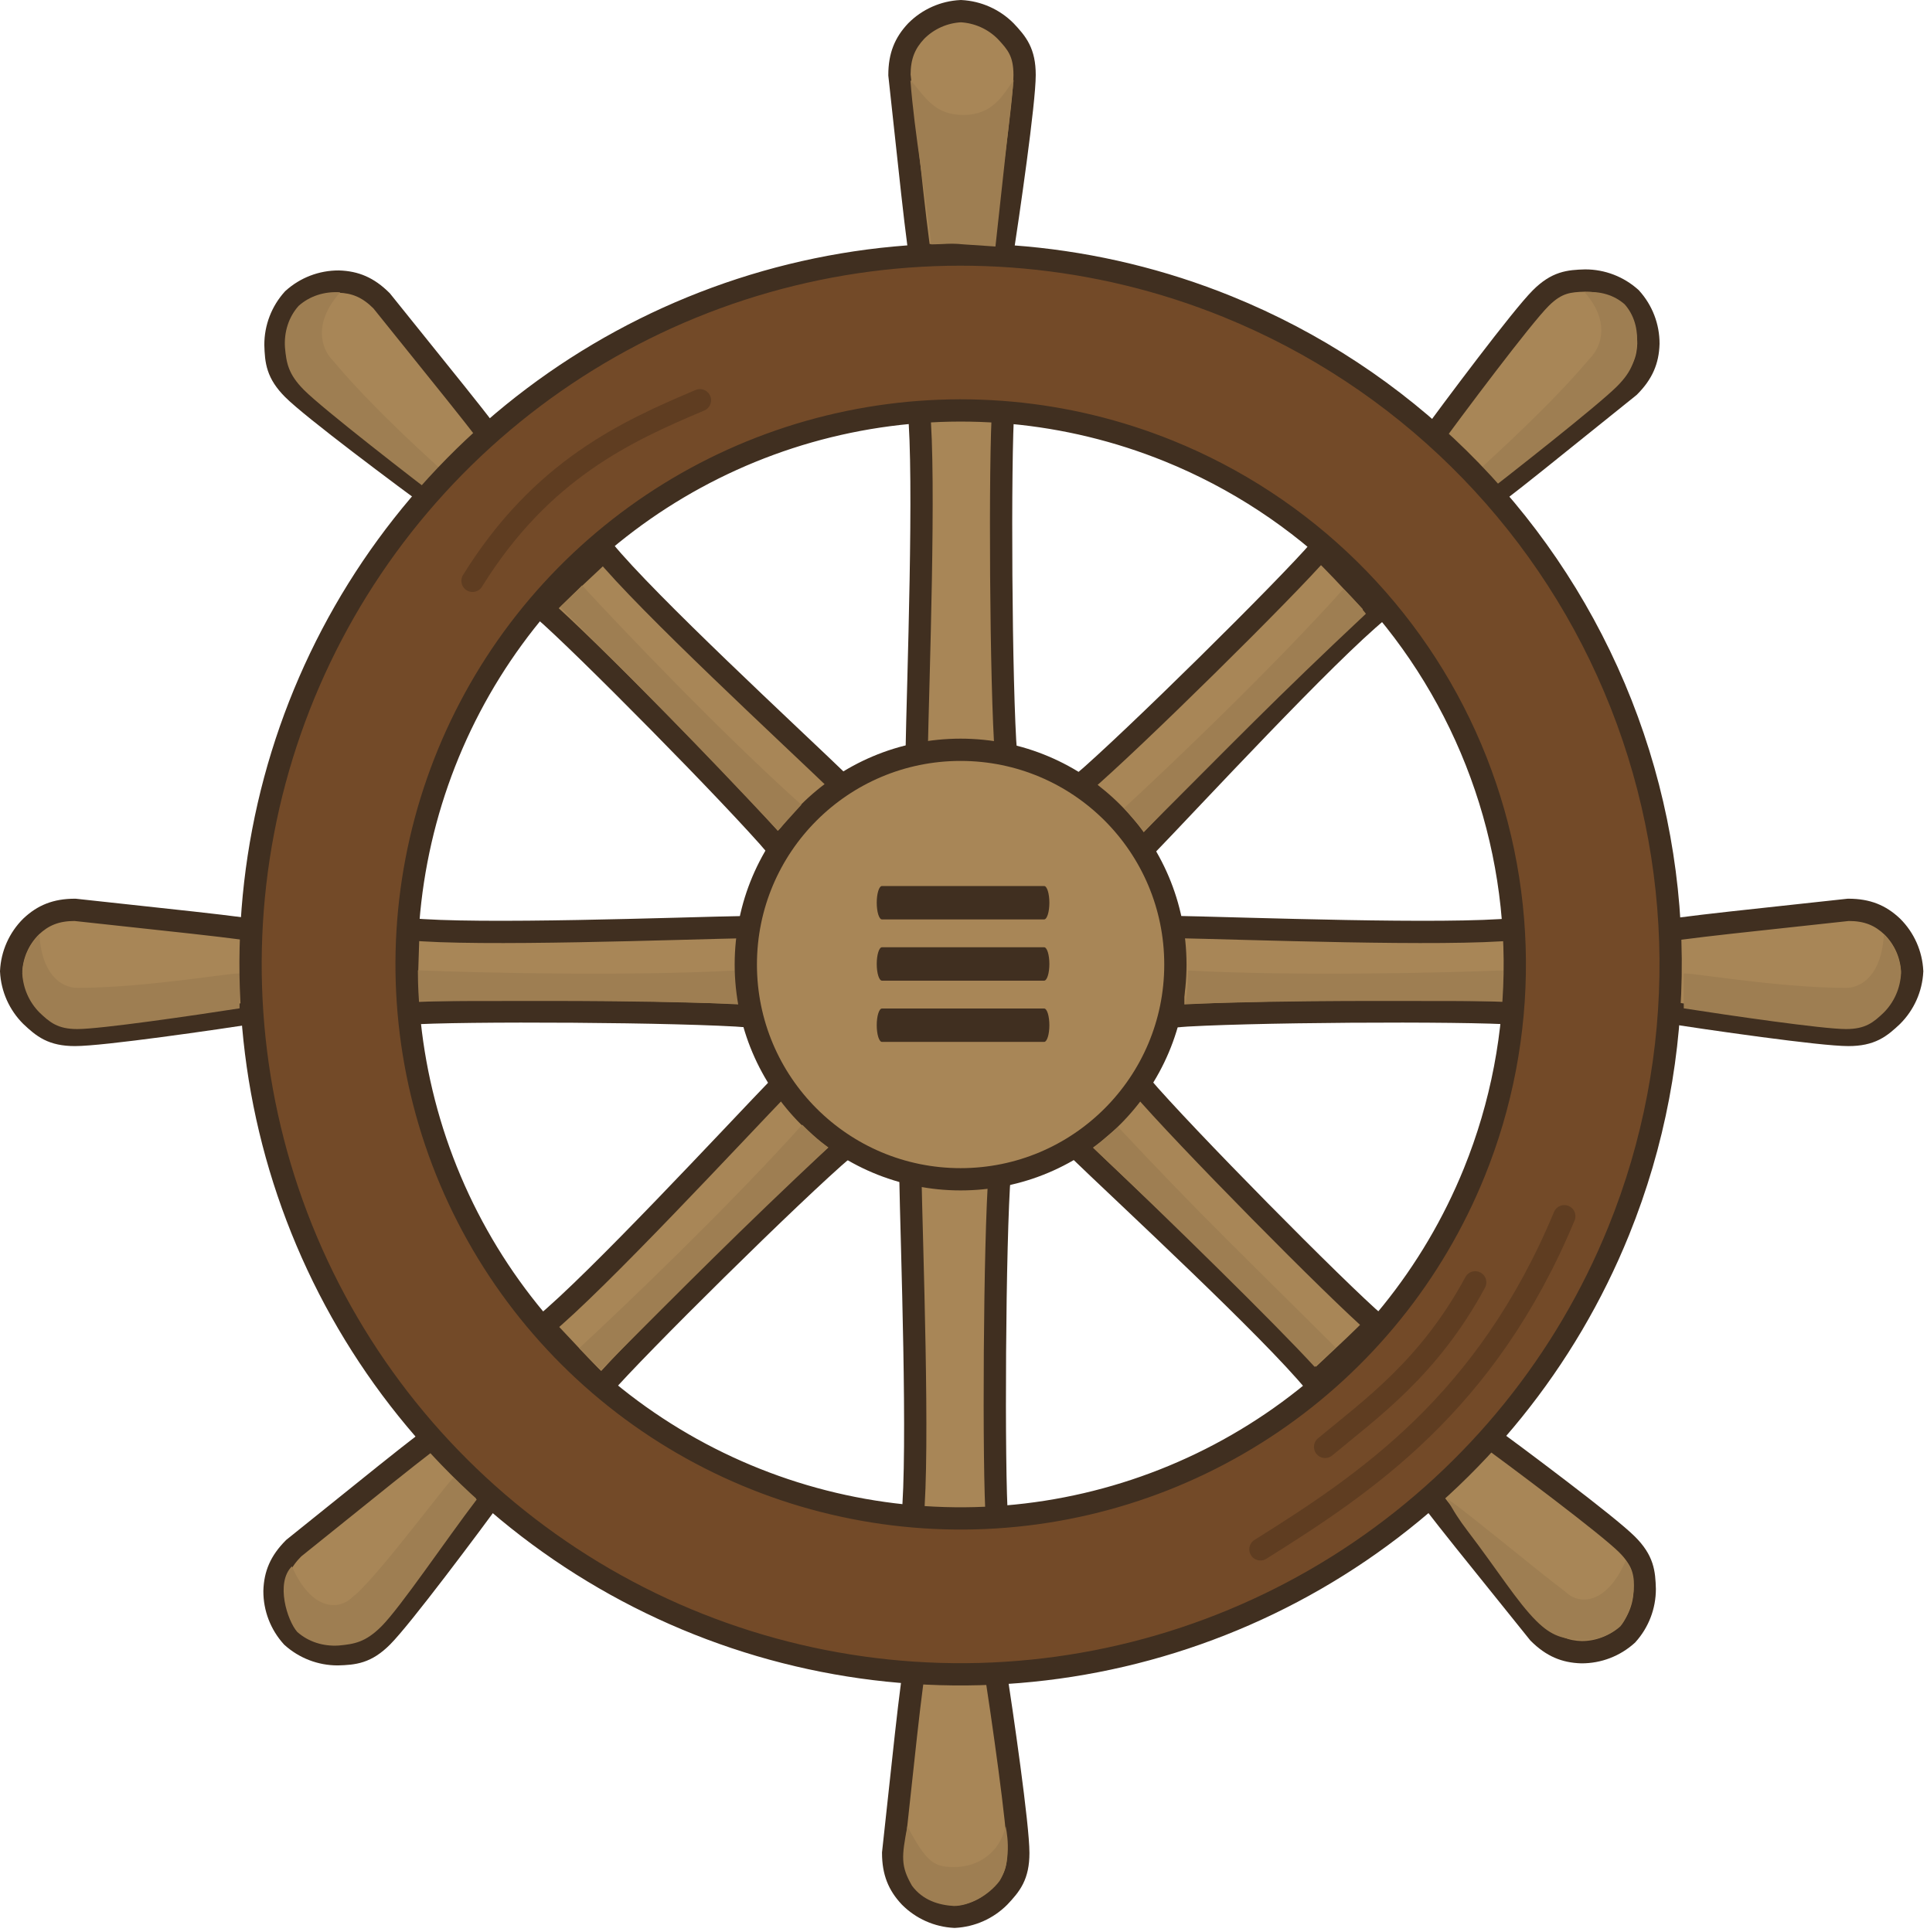
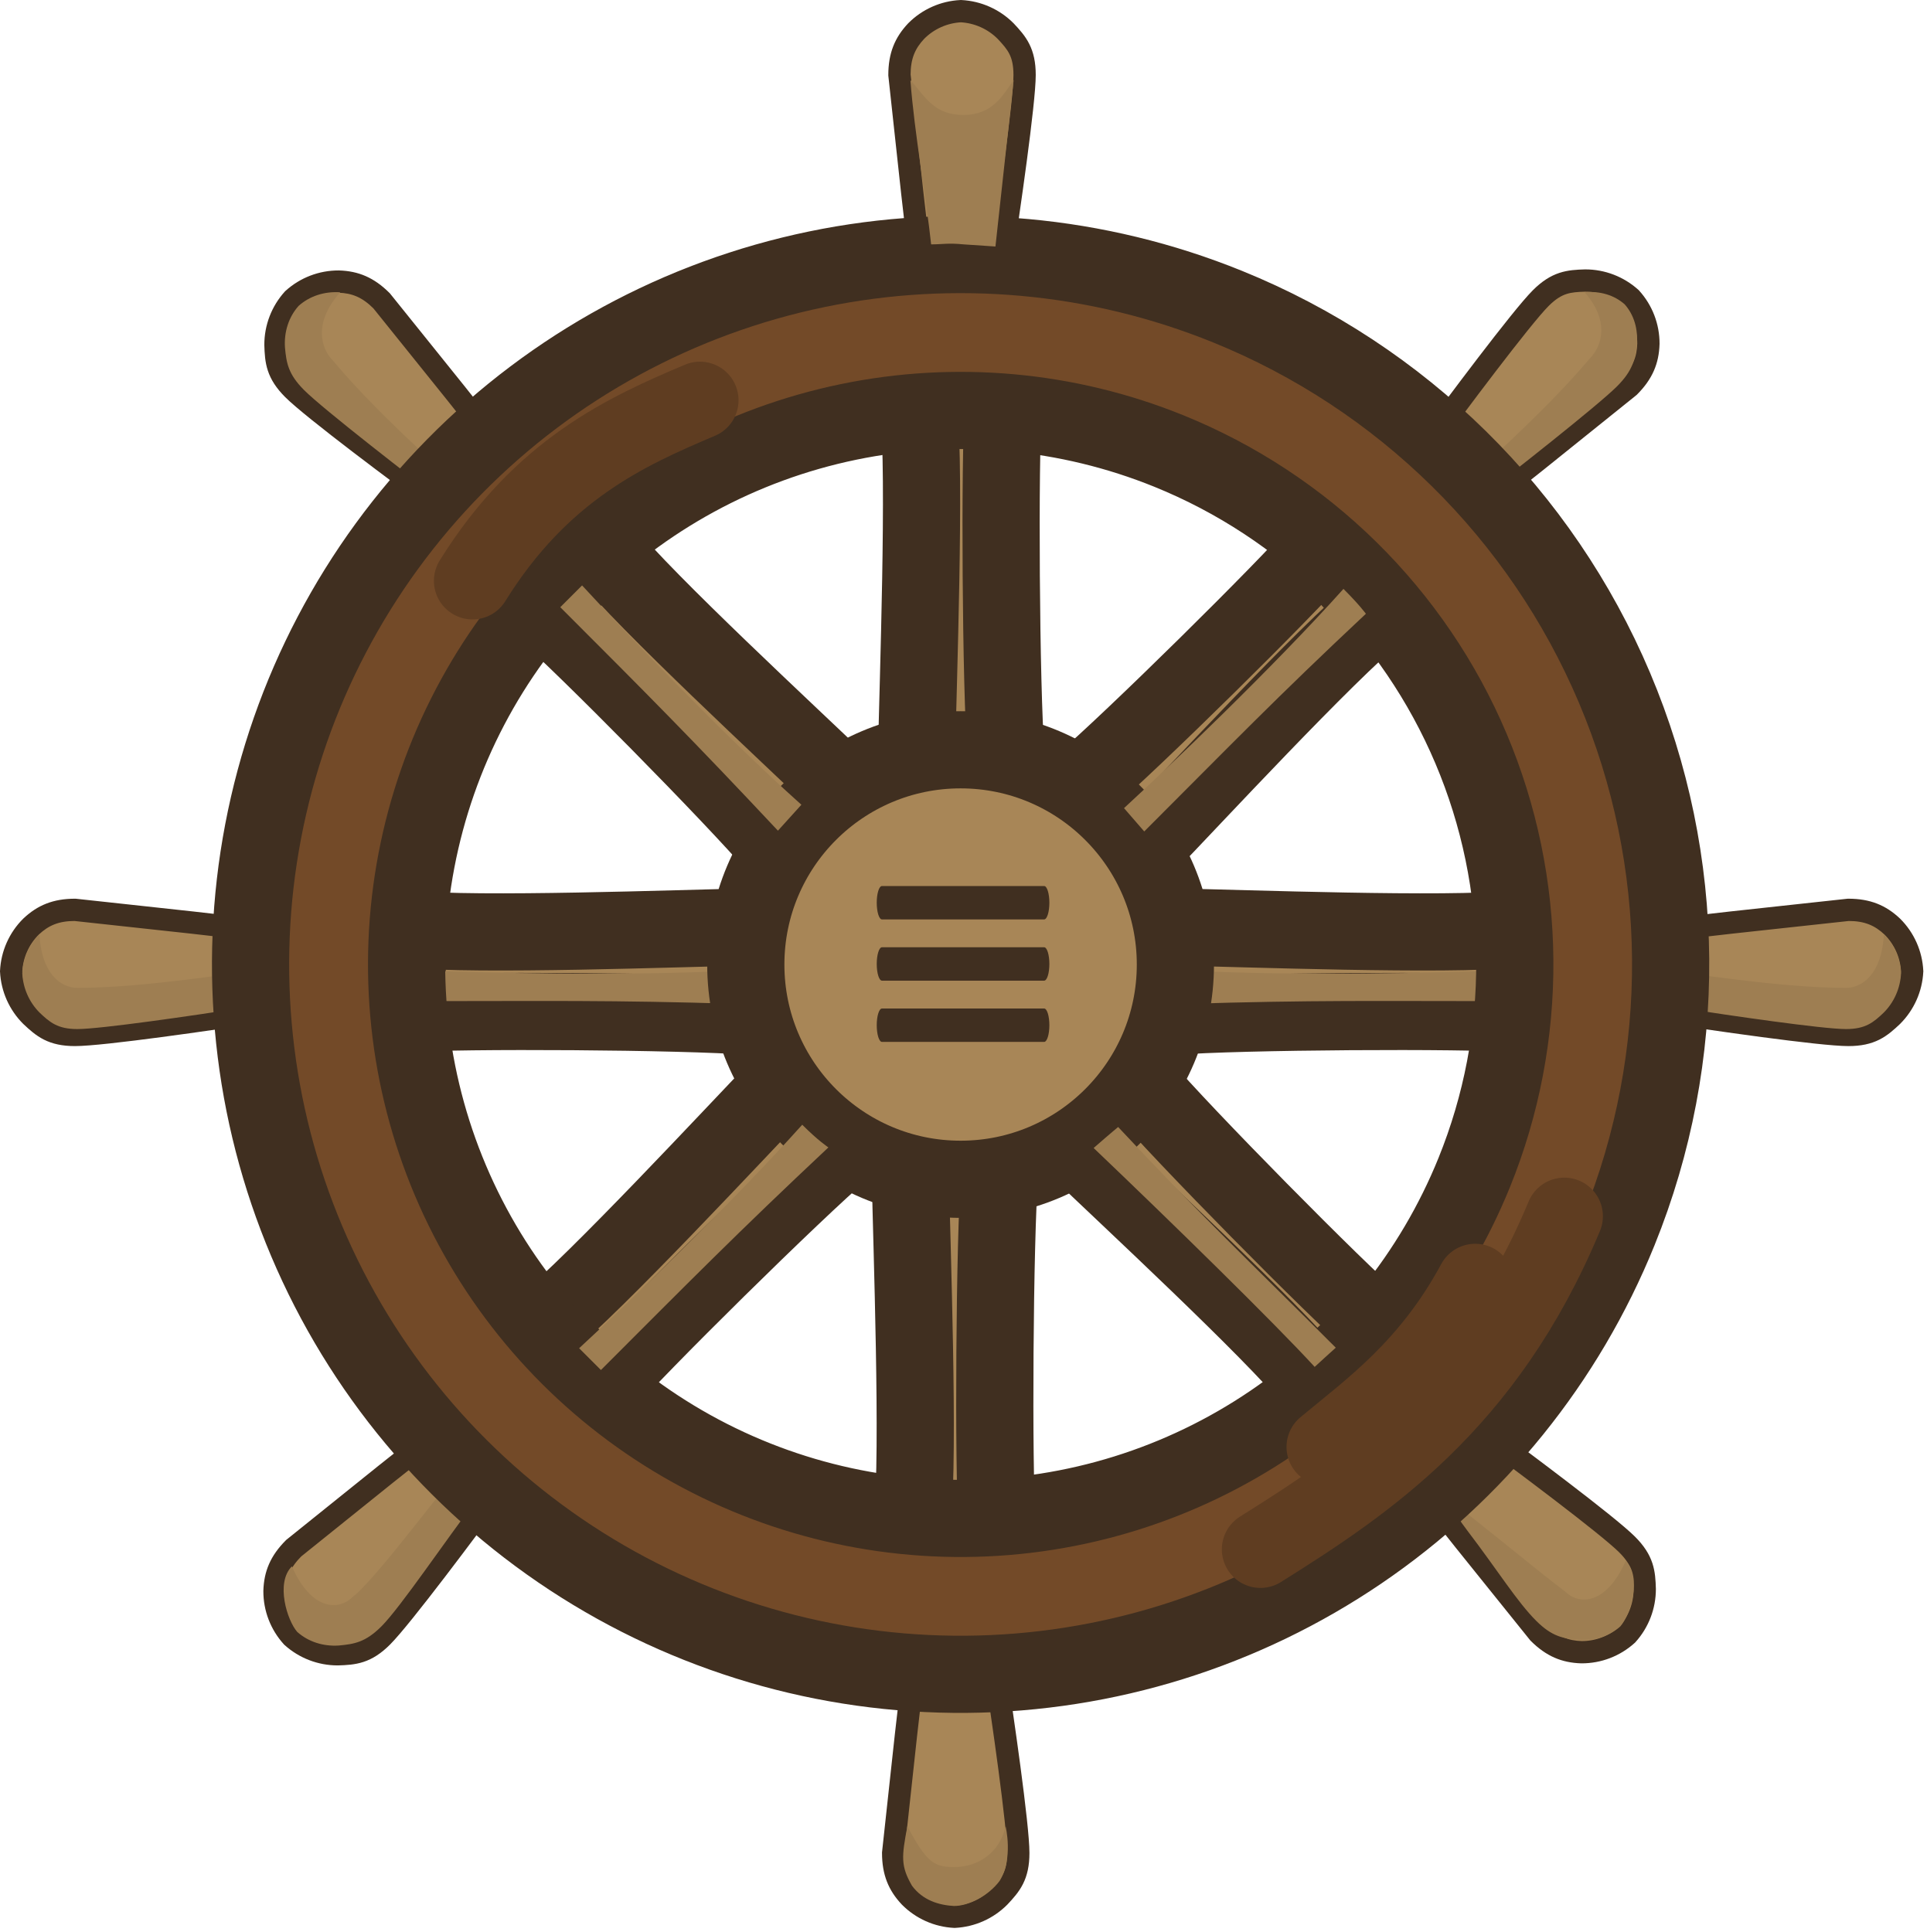
<svg xmlns="http://www.w3.org/2000/svg" width="346" height="347" viewBox="0 0 346 347" fill="none">
-   <path d="M97.414 109.324C104.414 115.324 131.971 143.222 139.544 152.124L151.091 140.961C141.761 131.979 116.276 108.436 108.414 98.824C100.864 105.904 100.914 105.824 97.414 109.324Z" fill="#A88657" stroke="#402F20" stroke-width="4" stroke-miterlimit="10" stroke-linecap="round" />
+   <path d="M97.414 109.324C104.414 115.324 131.971 143.222 139.544 152.124L151.091 140.961C141.761 131.979 116.276 108.436 108.414 98.824C100.864 105.904 100.914 105.824 97.414 109.324Z" fill="#A88657" stroke="#402F20" stroke-width="4%" stroke-miterlimit="10" stroke-linecap="round" />
  <path d="M89.553 80.779C88.39 81.942 80.969 89.363 79.538 90.793C72.01 85.274 56.088 73.372 52.632 69.916C49.742 67.026 49.552 64.876 49.465 61.923C49.461 58.892 50.585 55.969 52.616 53.722C52.599 53.737 52.582 53.753 52.565 53.769L52.66 53.673C52.646 53.689 52.631 53.706 52.616 53.722C54.86 51.687 57.784 50.563 60.815 50.573C63.769 50.66 66.109 51.612 68.522 54.025C75.593 62.882 89.934 80.397 89.553 80.779Z" fill="#A88657" />
  <path d="M79.538 90.793L78.356 92.406C79.152 92.99 80.255 92.906 80.953 92.208L79.538 90.793ZM89.553 80.779L90.967 82.193L90.97 82.19L89.553 80.779ZM68.522 54.025L70.085 52.777L70.016 52.69L69.936 52.611L68.522 54.025ZM60.815 50.573L60.874 48.574L60.848 48.574L60.822 48.573L60.815 50.573ZM52.565 53.769L51.151 52.354L53.917 55.242L52.565 53.769ZM52.66 53.673L54.137 55.022L51.246 52.259L52.66 53.673ZM49.465 61.923L47.465 61.926L47.465 61.954L47.466 61.982L49.465 61.923ZM79.538 90.793L80.953 92.208C82.383 90.777 89.805 83.356 90.967 82.193L89.553 80.779L88.139 79.365C86.976 80.528 79.555 87.948 78.124 89.379L79.538 90.793ZM68.522 54.025L69.936 52.611C67.175 49.849 64.354 48.676 60.874 48.574L60.815 50.573L60.757 52.573C63.184 52.644 65.044 53.376 67.108 55.439L68.522 54.025ZM60.815 50.573L60.822 48.573C57.292 48.561 53.886 49.87 51.272 52.241L52.616 53.722L53.96 55.203C55.834 53.503 58.277 52.565 60.808 52.573L60.815 50.573ZM52.616 53.722L51.272 52.241C51.252 52.259 51.233 52.277 51.213 52.295L52.565 53.769L53.917 55.242C53.932 55.229 53.946 55.216 53.96 55.203L52.616 53.722ZM52.565 53.769L53.979 55.183L54.075 55.087L52.66 53.673L51.246 52.259L51.151 52.354L52.565 53.769ZM52.66 53.673L51.184 52.324C51.167 52.343 51.15 52.362 51.132 52.381L52.616 53.722L54.1 55.063C54.112 55.049 54.125 55.036 54.137 55.022L52.66 53.673ZM52.616 53.722L51.132 52.381C48.768 54.997 47.461 58.399 47.465 61.926L49.465 61.923L51.465 61.921C51.462 59.386 52.401 56.942 54.1 55.063L52.616 53.722ZM49.465 61.923L47.466 61.982C47.51 63.452 47.577 64.996 48.099 66.572C48.636 68.195 49.602 69.714 51.218 71.33L52.632 69.916L54.046 68.502C52.772 67.228 52.198 66.227 51.896 65.315C51.579 64.355 51.508 63.347 51.465 61.864L49.465 61.923ZM68.522 54.025L66.959 55.273C70.423 59.612 75.935 66.403 80.269 71.829C82.479 74.594 84.445 77.081 85.833 78.897C86.529 79.809 87.063 80.529 87.405 81.022C87.582 81.277 87.678 81.429 87.718 81.499C87.744 81.546 87.708 81.491 87.666 81.375C87.649 81.327 87.587 81.153 87.567 80.91C87.553 80.74 87.512 79.994 88.136 79.367L89.553 80.779L90.97 82.19C91.606 81.552 91.57 80.785 91.554 80.587C91.532 80.315 91.46 80.104 91.427 80.012C91.352 79.807 91.256 79.63 91.197 79.526C91.065 79.294 90.885 79.021 90.692 78.743C90.296 78.171 89.716 77.391 89.011 76.469C87.596 74.616 85.606 72.1 83.394 69.332C78.886 63.689 73.692 57.295 70.085 52.777L68.522 54.025ZM79.538 90.793L80.721 89.18C76.965 86.427 71.113 82.08 65.774 77.993C60.375 73.861 55.658 70.114 54.046 68.502L52.632 69.916L51.218 71.33C53.062 73.174 58.034 77.107 63.343 81.169C68.71 85.277 74.584 89.641 78.356 92.406L79.538 90.793Z" fill="#402F20" />
-   <path d="M108.025 249.169C114.025 242.169 142.724 213.811 151.626 206.238L140.58 194.574C131.599 203.903 107.137 230.307 97.525 238.169C104.605 245.719 104.525 245.669 108.025 249.169Z" fill="#A88657" stroke="#402F20" stroke-width="4" stroke-miterlimit="10" stroke-linecap="round" />
+   <path d="M108.025 249.169C114.025 242.169 142.724 213.811 151.626 206.238L140.58 194.574C131.599 203.903 107.137 230.307 97.525 238.169C104.605 245.719 104.525 245.669 108.025 249.169Z" fill="#A88657" stroke="#402F20" stroke-width="4%" stroke-miterlimit="10" stroke-linecap="round" />
  <path d="M79.496 257.031C80.659 258.194 88.08 265.615 89.511 267.045C83.992 274.574 72.09 290.496 68.633 293.952C65.743 296.842 63.593 297.032 60.641 297.119C57.61 297.123 54.687 295.999 52.439 293.968C52.455 293.985 52.47 294.002 52.486 294.019L52.39 293.923C52.407 293.938 52.423 293.953 52.439 293.968C50.404 291.724 49.28 288.8 49.291 285.769C49.377 282.815 50.33 280.475 52.742 278.062C61.599 270.991 79.114 256.65 79.496 257.031Z" fill="#A88657" />
  <path d="M89.511 267.045L91.124 268.228C91.707 267.432 91.623 266.329 90.925 265.631L89.511 267.045ZM79.496 257.031L80.91 255.617L80.908 255.614L79.496 257.031ZM52.742 278.062L51.495 276.499L51.407 276.568L51.328 276.648L52.742 278.062ZM49.291 285.769L47.292 285.71L47.291 285.736L47.291 285.762L49.291 285.769ZM52.486 294.019L51.072 295.433L53.959 292.667L52.486 294.019ZM52.39 293.923L53.739 292.447L50.976 295.338L52.39 293.923ZM60.641 297.119L60.643 299.119L60.671 299.118L60.699 299.118L60.641 297.119ZM89.511 267.045L90.925 265.631C89.494 264.2 82.073 256.779 80.91 255.617L79.496 257.031L78.082 258.445C79.245 259.608 86.666 267.029 88.096 268.46L89.511 267.045ZM52.742 278.062L51.328 276.648C48.566 279.409 47.394 282.23 47.292 285.71L49.291 285.769L51.29 285.827C51.361 283.4 52.093 281.54 54.157 279.476L52.742 278.062ZM49.291 285.769L47.291 285.762C47.278 289.292 48.587 292.698 50.958 295.312L52.439 293.968L53.921 292.624C52.22 290.75 51.282 288.307 51.291 285.776L49.291 285.769ZM52.439 293.968L50.958 295.312C50.976 295.332 50.994 295.351 51.012 295.371L52.486 294.019L53.959 292.667C53.946 292.652 53.933 292.638 53.921 292.624L52.439 293.968ZM52.486 294.019L53.9 292.605L53.805 292.509L52.39 293.923L50.976 295.338L51.072 295.433L52.486 294.019ZM52.39 293.923L51.041 295.4C51.06 295.417 51.079 295.434 51.098 295.452L52.439 293.968L53.78 292.484C53.767 292.472 53.753 292.459 53.739 292.447L52.39 293.923ZM52.439 293.968L51.098 295.452C53.714 297.816 57.116 299.123 60.643 299.119L60.641 297.119L60.638 295.119C58.104 295.122 55.66 294.182 53.78 292.484L52.439 293.968ZM60.641 297.119L60.699 299.118C62.169 299.074 63.713 299.007 65.289 298.485C66.913 297.948 68.431 296.982 70.047 295.366L68.633 293.952L67.219 292.538C65.945 293.812 64.944 294.386 64.032 294.688C63.072 295.005 62.065 295.076 60.582 295.119L60.641 297.119ZM52.742 278.062L53.99 279.625C58.329 276.161 65.121 270.649 70.546 266.314C73.311 264.105 75.799 262.138 77.614 260.751C78.526 260.054 79.246 259.521 79.74 259.179C79.994 259.002 80.146 258.906 80.216 258.866C80.263 258.84 80.208 258.876 80.093 258.918C80.045 258.935 79.871 258.997 79.627 259.017C79.457 259.031 78.711 259.072 78.084 258.448L79.496 257.031L80.908 255.614C80.269 254.978 79.503 255.014 79.304 255.03C79.032 255.052 78.822 255.124 78.729 255.157C78.524 255.232 78.348 255.328 78.244 255.387C78.011 255.519 77.739 255.699 77.46 255.892C76.888 256.288 76.108 256.868 75.186 257.573C73.333 258.988 70.817 260.978 68.049 263.189C62.407 267.698 56.013 272.892 51.495 276.499L52.742 278.062ZM89.511 267.045L87.898 265.863C85.144 269.619 80.797 275.47 76.71 280.81C72.578 286.209 68.831 290.926 67.219 292.538L68.633 293.952L70.047 295.366C71.892 293.522 75.824 288.55 79.887 283.241C83.995 277.874 88.358 272 91.124 268.228L89.511 267.045Z" fill="#402F20" />
  <path d="M81.485 265.429C82.809 266.752 83.748 267.463 85.604 269.32C79.995 276.685 71.93 288.669 68.493 292.106C65.619 294.979 63.6 295.287 60.837 295.546C58.007 295.733 55.346 294.861 53.37 293.101C53.383 293.116 53.396 293.131 53.409 293.145L53.326 293.061C53.34 293.075 53.355 293.088 53.37 293.101C51.585 291.07 49.432 284.305 52.411 281.327C55.911 289.327 60.861 289.272 63.261 286.873C67.411 283.827 81.151 265.096 81.485 265.429Z" fill="#9E7E52" />
-   <path d="M179.043 273.283C178.336 264.091 178.577 222.35 179.517 210.7L163.458 210.701C163.704 223.649 165.077 260.573 163.84 272.929C174.185 273.262 174.093 273.283 179.043 273.283Z" fill="#A88657" stroke="#402F20" stroke-width="4" stroke-miterlimit="10" stroke-linecap="round" />
+   <path d="M179.043 273.283C178.336 264.091 178.577 222.35 179.517 210.7L163.458 210.701C163.704 223.649 165.077 260.573 163.84 272.929C174.185 273.262 174.093 273.283 179.043 273.283Z" fill="#A88657" stroke="#402F20" stroke-width="4%" stroke-miterlimit="10" stroke-linecap="round" />
  <path d="M164.429 299.014C166.074 299.014 176.569 299.014 178.592 299.014C180.013 308.241 182.855 327.915 182.855 332.803C182.855 336.89 181.469 338.544 179.442 340.694C177.302 342.84 174.441 344.112 171.415 344.265C171.438 344.266 171.461 344.267 171.484 344.268L171.349 344.268C171.371 344.267 171.393 344.266 171.415 344.265C168.39 344.118 165.527 342.844 163.391 340.694C161.364 338.544 160.382 336.215 160.382 332.803C161.646 321.541 163.889 299.015 164.429 299.014Z" fill="#A88657" />
  <path d="M178.592 299.014L180.568 298.71C180.418 297.735 179.579 297.015 178.592 297.014L178.592 299.014ZM164.429 299.014L164.429 297.014L164.425 297.014L164.429 299.014ZM160.382 332.803L158.395 332.58L158.382 332.691L158.382 332.803L160.382 332.803ZM163.391 340.694L161.936 342.066L161.954 342.085L161.972 342.103L163.391 340.694ZM171.484 344.268L171.484 346.268L171.57 342.27L171.484 344.268ZM171.349 344.268L171.259 342.27L171.349 346.268L171.349 344.268ZM179.442 340.694L180.859 342.106L180.878 342.086L180.898 342.066L179.442 340.694ZM178.592 299.014L178.592 297.014C176.569 297.014 166.073 297.014 164.429 297.014L164.429 299.014L164.429 301.014C166.074 301.014 176.568 301.014 178.592 301.014L178.592 299.014ZM160.382 332.803L158.382 332.803C158.382 336.709 159.547 339.533 161.936 342.066L163.391 340.694L164.846 339.321C163.18 337.555 162.382 335.722 162.382 332.803L160.382 332.803ZM163.391 340.694L161.972 342.103C164.46 344.608 167.794 346.091 171.318 346.263L171.415 344.265L171.513 342.267C168.985 342.144 166.594 341.081 164.81 339.284L163.391 340.694ZM171.415 344.265L171.318 346.263C171.345 346.264 171.372 346.265 171.398 346.266L171.484 344.268L171.57 342.27C171.551 342.269 171.532 342.268 171.513 342.267L171.415 344.265ZM171.484 344.268L171.484 342.268L171.349 342.268L171.349 344.268L171.349 346.268L171.484 346.268L171.484 344.268ZM171.349 344.268L171.439 346.266C171.465 346.265 171.491 346.264 171.516 346.262L171.415 344.265L171.315 342.267C171.296 342.268 171.278 342.269 171.259 342.27L171.349 344.268ZM171.415 344.265L171.516 346.262C175.037 346.084 178.368 344.603 180.859 342.106L179.442 340.694L178.026 339.281C176.237 341.076 173.844 342.14 171.314 342.267L171.415 344.265ZM179.442 340.694L180.898 342.066C181.906 340.996 182.95 339.856 183.696 338.373C184.464 336.845 184.855 335.088 184.855 332.803L182.855 332.803L180.855 332.803C180.855 334.604 180.553 335.719 180.122 336.577C179.668 337.48 179.005 338.242 177.987 339.322L179.442 340.694ZM160.382 332.803L162.37 333.026C162.989 327.509 163.894 318.809 164.665 311.908C165.058 308.39 165.426 305.241 165.729 302.976C165.881 301.838 166.013 300.952 166.12 300.361C166.175 300.056 166.215 299.881 166.236 299.803C166.251 299.751 166.237 299.816 166.185 299.927C166.163 299.973 166.084 300.14 165.926 300.326C165.816 300.456 165.317 301.013 164.433 301.014L164.429 299.014L164.425 297.014C163.524 297.016 163.008 297.584 162.879 297.736C162.702 297.943 162.604 298.143 162.562 298.232C162.47 298.429 162.413 298.622 162.381 298.737C162.309 298.995 162.244 299.315 162.184 299.648C162.06 300.334 161.918 301.295 161.764 302.445C161.455 304.756 161.083 307.942 160.689 311.464C159.888 318.641 159.039 326.835 158.395 332.58L160.382 332.803ZM178.592 299.014L176.615 299.319C177.324 303.922 178.388 311.133 179.274 317.799C180.169 324.538 180.855 330.523 180.855 332.803L182.855 332.803L184.855 332.803C184.855 330.195 184.12 323.898 183.239 317.272C182.348 310.572 181.28 303.333 180.568 298.71L178.592 299.014Z" fill="#402F20" />
  <path d="M163.766 338.693C161.709 335.125 161.902 333.471 162.93 328.02C166.35 334.399 167.639 335.338 171.333 335.338C175.639 335.338 179.509 332.771 180.577 328.02C180.577 328.02 181.999 333.827 179.499 337.827C177.563 340.431 173.999 342.327 171.333 342.327H171.293C168.552 342.169 165.699 341.303 163.766 338.693Z" fill="#9E7E52" />
-   <path d="M180.174 72.985C179.467 82.177 179.708 123.918 180.648 135.568L164.589 135.567C164.835 122.62 166.208 85.695 164.971 73.339C175.316 73.006 175.224 72.985 180.174 72.985Z" fill="#A88657" stroke="#402F20" stroke-width="4" stroke-miterlimit="10" stroke-linecap="round" />
+   <path d="M180.174 72.985C179.467 82.177 179.708 123.918 180.648 135.568L164.589 135.567C164.835 122.62 166.208 85.695 164.971 73.339C175.316 73.006 175.224 72.985 180.174 72.985Z" fill="#A88657" stroke="#402F20" stroke-width="4%" stroke-miterlimit="10" stroke-linecap="round" />
  <path d="M165.56 47.254C167.204 47.254 177.699 47.254 179.723 47.254C181.144 38.028 183.986 18.353 183.986 13.465C183.986 9.378 182.6 7.724 180.573 5.574C178.433 3.429 175.572 2.156 172.546 2.003C172.569 2.002 172.592 2.001 172.615 2L172.48 2C172.502 2.001 172.524 2.002 172.546 2.003C169.52 2.15 166.658 3.424 164.522 5.574C162.494 7.724 161.513 10.053 161.513 13.465C162.776 24.727 165.02 47.253 165.56 47.254Z" fill="#A88657" />
  <path d="M179.723 47.254L181.699 47.558C181.549 48.533 180.71 49.254 179.723 49.254L179.723 47.254ZM165.56 47.254L165.56 49.254L165.556 49.254L165.56 47.254ZM161.513 13.465L159.526 13.688L159.513 13.577L159.513 13.465L161.513 13.465ZM164.522 5.574L163.067 4.202L163.085 4.184L163.103 4.165L164.522 5.574ZM172.615 2L172.615 3.76515e-05L172.701 3.998L172.615 2ZM172.48 2L172.39 3.998L172.48 3.76454e-05L172.48 2ZM180.573 5.574L181.989 4.162L182.009 4.182L182.028 4.202L180.573 5.574ZM179.723 47.254L179.723 49.254C177.699 49.254 167.204 49.254 165.56 49.254L165.56 47.254L165.56 45.254C167.204 45.254 177.699 45.254 179.722 45.254L179.723 47.254ZM161.513 13.465L159.513 13.465C159.513 9.559 160.678 6.735 163.067 4.202L164.522 5.574L165.977 6.947C164.311 8.714 163.513 10.546 163.513 13.465L161.513 13.465ZM164.522 5.574L163.103 4.165C165.591 1.66 168.925 0.177 172.449 0.006L172.546 2.003L172.643 4.001C170.116 4.124 167.725 5.187 165.941 6.984L164.522 5.574ZM172.546 2.003L172.449 0.006C172.476 0.004 172.503 0.003 172.529 0.002L172.615 2L172.701 3.998C172.682 3.999 172.662 4 172.643 4.001L172.546 2.003ZM172.615 2L172.615 4L172.48 4L172.48 2L172.48 3.76454e-05L172.615 3.76515e-05L172.615 2ZM172.48 2L172.57 0.002C172.596 0.003 172.622 0.004 172.647 0.006L172.546 2.003L172.445 4.001C172.427 4 172.408 3.999 172.39 3.998L172.48 2ZM172.546 2.003L172.647 0.006C176.168 0.184 179.498 1.665 181.989 4.162L180.573 5.574L179.157 6.987C177.368 5.192 174.975 4.128 172.445 4.001L172.546 2.003ZM180.573 5.574L182.028 4.202C183.037 5.272 184.081 6.412 184.826 7.895C185.595 9.423 185.986 11.18 185.986 13.465L183.986 13.465L181.986 13.465C181.986 11.664 181.684 10.55 181.253 9.692C180.798 8.788 180.136 8.026 179.118 6.947L180.573 5.574ZM161.513 13.465L163.501 13.242C164.12 18.759 165.025 27.459 165.795 34.36C166.188 37.878 166.557 41.028 166.86 43.292C167.012 44.43 167.144 45.316 167.251 45.907C167.306 46.212 167.345 46.387 167.367 46.465C167.381 46.517 167.368 46.452 167.316 46.341C167.294 46.295 167.215 46.128 167.057 45.942C166.947 45.812 166.448 45.255 165.563 45.254L165.56 47.254L165.556 49.254C164.655 49.252 164.138 48.684 164.009 48.533C163.833 48.325 163.734 48.125 163.693 48.036C163.6 47.839 163.543 47.646 163.512 47.531C163.44 47.273 163.375 46.953 163.315 46.62C163.191 45.934 163.049 44.973 162.895 43.823C162.586 41.512 162.214 38.326 161.82 34.804C161.018 27.627 160.17 19.433 159.526 13.688L161.513 13.465ZM179.723 47.254L177.746 46.949C178.455 42.346 179.519 35.135 180.405 28.469C181.3 21.73 181.986 15.745 181.986 13.465L183.986 13.465L185.986 13.465C185.986 16.073 185.25 22.37 184.37 28.996C183.479 35.696 182.411 42.935 181.699 47.558L179.723 47.254Z" fill="#402F20" />
-   <path d="M72.986 182.073C82.178 181.366 123.044 181.607 134.693 182.547L134.693 166.488C121.745 166.735 85.696 168.108 73.339 166.87C73.007 177.215 72.986 177.123 72.986 182.073Z" fill="#A88657" stroke="#402F20" stroke-width="4" stroke-miterlimit="10" stroke-linecap="round" />
+   <path d="M72.986 182.073C82.178 181.366 123.044 181.607 134.693 182.547L134.693 166.488C121.745 166.735 85.696 168.108 73.339 166.87C73.007 177.215 72.986 177.123 72.986 182.073Z" fill="#A88657" stroke="#402F20" stroke-width="4%" stroke-miterlimit="10" stroke-linecap="round" />
  <path d="M47.254 167.459C47.254 169.104 47.254 179.599 47.254 181.622C38.028 183.043 18.353 185.885 13.465 185.885C9.378 185.885 7.724 184.499 5.574 182.473C3.429 180.332 2.156 177.471 2.003 174.446C2.002 174.469 2.001 174.491 2 174.514L2 174.38C2.001 174.402 2.002 174.424 2.003 174.446C2.15 171.42 3.424 168.557 5.574 166.421C7.724 164.394 10.053 163.413 13.465 163.413C24.727 164.676 47.253 166.92 47.254 167.459Z" fill="#A88657" />
  <path d="M47.254 181.622L47.558 183.599C48.533 183.448 49.254 182.609 49.254 181.622L47.254 181.622ZM47.254 167.459L49.254 167.459L49.254 167.455L47.254 167.459ZM13.465 163.413L13.688 161.425L13.577 161.413L13.465 161.413L13.465 163.413ZM5.574 166.421L4.202 164.966L4.184 164.984L4.165 165.002L5.574 166.421ZM2 174.514L4.00001e-05 174.514L3.998 174.6L2 174.514ZM2 174.38L3.998 174.29L3.99997e-05 174.38L2 174.38ZM5.574 182.473L4.162 183.889L4.182 183.909L4.202 183.928L5.574 182.473ZM47.254 181.622L49.254 181.622C49.254 179.599 49.254 169.104 49.254 167.459L47.254 167.459L45.254 167.459C45.254 169.104 45.254 179.599 45.254 181.622L47.254 181.622ZM13.465 163.413L13.465 161.413C9.559 161.413 6.735 162.577 4.202 164.966L5.574 166.421L6.947 167.876C8.714 166.21 10.546 165.413 13.465 165.413L13.465 163.413ZM5.574 166.421L4.165 165.002C1.66 167.49 0.177 170.824 0.006 174.348L2.003 174.446L4.001 174.543C4.124 172.015 5.187 169.624 6.984 167.841L5.574 166.421ZM2.003 174.446L0.006 174.348C0.004 174.375 0.003 174.402 0.002 174.429L2 174.514L3.998 174.6C3.999 174.581 4 174.562 4.001 174.543L2.003 174.446ZM2 174.514L4 174.514L4 174.38L2 174.38L3.99997e-05 174.38L4.00001e-05 174.514L2 174.514ZM2 174.38L0.002 174.47C0.003 174.495 0.004 174.521 0.006 174.546L2.003 174.446L4.001 174.345C4 174.326 3.999 174.308 3.998 174.29L2 174.38ZM2.003 174.446L0.006 174.546C0.184 178.068 1.665 181.398 4.162 183.889L5.574 182.473L6.987 181.056C5.192 179.267 4.128 176.874 4.001 174.345L2.003 174.446ZM5.574 182.473L4.202 183.928C5.272 184.937 6.412 185.98 7.895 186.726C9.423 187.494 11.18 187.885 13.465 187.885L13.465 185.885L13.465 183.885C11.664 183.885 10.55 183.583 9.692 183.152C8.788 182.698 8.026 182.035 6.947 181.017L5.574 182.473ZM13.465 163.413L13.242 165.4C18.759 166.019 27.459 166.924 34.36 167.695C37.878 168.088 41.028 168.456 43.292 168.759C44.43 168.911 45.316 169.043 45.907 169.15C46.212 169.205 46.387 169.245 46.465 169.266C46.517 169.281 46.452 169.267 46.341 169.215C46.295 169.194 46.128 169.115 45.942 168.956C45.812 168.846 45.255 168.347 45.254 167.463L47.254 167.459L49.254 167.455C49.252 166.554 48.684 166.038 48.533 165.909C48.325 165.732 48.125 165.634 48.036 165.592C47.839 165.5 47.646 165.443 47.531 165.411C47.273 165.34 46.953 165.274 46.62 165.214C45.934 165.09 44.973 164.948 43.823 164.794C41.512 164.485 38.326 164.113 34.804 163.72C27.627 162.918 19.433 162.069 13.688 161.425L13.465 163.413ZM47.254 181.622L46.949 179.645C42.346 180.354 35.135 181.418 28.469 182.304C21.73 183.2 15.745 183.885 13.465 183.885L13.465 185.885L13.465 187.885C16.073 187.885 22.37 187.15 28.996 186.269C35.696 185.379 42.935 184.311 47.558 183.599L47.254 181.622Z" fill="#402F20" />
  <path d="M43.018 174.896C43.018 176.332 43.019 179.337 43.018 181.104C35.063 182.345 18.1 184.827 13.885 184.827C10.361 184.827 8.935 183.617 7.082 181.847C5.232 179.977 4.134 177.478 4.003 174.836C4.002 174.856 4.001 174.876 4 174.896L4 174.778C4.001 174.797 4.002 174.817 4.003 174.836C4.13 172.193 5.227 169.693 7.082 167.827C7.449 174.896 10.943 177.427 13.885 177.427C26.563 177.427 43.018 174.425 43.018 174.896Z" fill="#9E7E52" />
  <path d="M132.03 174.309C112.4 175.364 85.998 174.714 74.999 174.274V179.81C97.844 179.81 109.689 179.595 132.535 180.31C132.535 180.163 132.03 178.529 132.03 174.309Z" fill="#9E7E52" />
-   <path d="M272.382 182.073C263.19 181.366 222.324 181.607 210.675 182.547L210.675 166.488C223.623 166.735 259.672 168.108 272.029 166.87C272.361 177.215 272.382 177.123 272.382 182.073Z" fill="#A88657" stroke="#402F20" stroke-width="4" stroke-miterlimit="10" stroke-linecap="round" />
+   <path d="M272.382 182.073C263.19 181.366 222.324 181.607 210.675 182.547L210.675 166.488C223.623 166.735 259.672 168.108 272.029 166.87C272.361 177.215 272.382 177.123 272.382 182.073Z" fill="#A88657" stroke="#402F20" stroke-width="4%" stroke-miterlimit="10" stroke-linecap="round" />
  <path d="M298.114 167.459C298.114 169.104 298.114 179.599 298.114 181.622C307.341 183.043 327.015 185.885 331.903 185.885C335.99 185.885 337.644 184.499 339.793 182.473C341.939 180.332 343.212 177.471 343.365 174.446C343.366 174.469 343.367 174.491 343.368 174.514L343.368 174.38C343.367 174.402 343.366 174.424 343.365 174.446C343.218 171.42 341.944 168.557 339.793 166.421C337.644 164.394 335.315 163.413 331.903 163.413C320.641 164.676 298.115 166.92 298.114 167.459Z" fill="#A88657" />
  <path d="M298.114 181.622L297.81 183.599C296.834 183.448 296.114 182.609 296.114 181.622L298.114 181.622ZM298.114 167.459L296.114 167.459L296.114 167.455L298.114 167.459ZM331.903 163.413L331.68 161.425L331.791 161.413L331.903 161.413L331.903 163.413ZM339.793 166.421L341.166 164.966L341.184 164.984L341.203 165.002L339.793 166.421ZM343.368 174.514L345.368 174.514L341.37 174.6L343.368 174.514ZM343.368 174.38L341.37 174.29L345.368 174.38L343.368 174.38ZM339.793 182.473L341.206 183.889L341.186 183.909L341.166 183.928L339.793 182.473ZM298.114 181.622L296.114 181.622C296.114 179.599 296.114 169.104 296.114 167.459L298.114 167.459L300.114 167.459C300.114 169.104 300.114 179.599 300.114 181.622L298.114 181.622ZM331.903 163.413L331.903 161.413C335.809 161.413 338.633 162.577 341.166 164.966L339.793 166.421L338.421 167.876C336.654 166.21 334.822 165.413 331.903 165.413L331.903 163.413ZM339.793 166.421L341.203 165.002C343.708 167.49 345.191 170.824 345.362 174.348L343.365 174.446L341.367 174.543C341.244 172.015 340.181 169.624 338.384 167.841L339.793 166.421ZM343.365 174.446L345.362 174.348C345.364 174.375 345.365 174.402 345.366 174.429L343.368 174.514L341.37 174.6C341.369 174.581 341.368 174.562 341.367 174.543L343.365 174.446ZM343.368 174.514L341.368 174.514L341.368 174.38L343.368 174.38L345.368 174.38L345.368 174.514L343.368 174.514ZM343.368 174.38L345.366 174.47C345.365 174.495 345.364 174.521 345.362 174.546L343.365 174.446L341.367 174.345C341.368 174.326 341.369 174.308 341.37 174.29L343.368 174.38ZM343.365 174.446L345.362 174.546C345.184 178.068 343.703 181.398 341.206 183.889L339.793 182.473L338.381 181.056C340.176 179.267 341.24 176.874 341.367 174.345L343.365 174.446ZM339.793 182.473L341.166 183.928C340.096 184.937 338.956 185.98 337.473 186.726C335.945 187.494 334.188 187.885 331.903 187.885L331.903 185.885L331.903 183.885C333.704 183.885 334.818 183.583 335.676 183.152C336.58 182.698 337.342 182.035 338.421 181.017L339.793 182.473ZM331.903 163.413L332.126 165.4C326.608 166.019 317.909 166.924 311.008 167.695C307.49 168.088 304.34 168.456 302.076 168.759C300.938 168.911 300.052 169.043 299.461 169.15C299.156 169.205 298.981 169.245 298.903 169.266C298.851 169.281 298.916 169.267 299.027 169.215C299.073 169.194 299.24 169.115 299.426 168.956C299.556 168.846 300.113 168.347 300.114 167.463L298.114 167.459L296.114 167.455C296.116 166.554 296.684 166.038 296.835 165.909C297.043 165.732 297.243 165.634 297.332 165.592C297.529 165.5 297.722 165.443 297.837 165.411C298.095 165.34 298.415 165.274 298.748 165.214C299.434 165.09 300.395 164.948 301.545 164.794C303.856 164.485 307.042 164.113 310.564 163.72C317.741 162.918 325.935 162.069 331.68 161.425L331.903 163.413ZM298.114 181.622L298.419 179.645C303.022 180.354 310.233 181.418 316.899 182.304C323.638 183.2 329.623 183.885 331.903 183.885L331.903 185.885L331.903 187.885C329.295 187.885 322.998 187.15 316.372 186.269C309.672 185.379 302.433 184.311 297.81 183.599L298.114 181.622Z" fill="#402F20" />
  <path d="M302.35 174.896C302.35 176.332 302.349 179.337 302.35 181.104C310.304 182.345 327.268 184.827 331.483 184.827C335.006 184.827 336.433 183.617 338.286 181.847C340.136 179.977 341.234 177.478 341.365 174.836C341.366 174.856 341.367 174.876 341.368 174.896L341.368 174.778C341.367 174.797 341.366 174.817 341.365 174.836C341.238 172.193 340.141 169.693 338.286 167.827C337.919 174.896 334.425 177.427 331.483 177.427C318.805 177.427 302.35 174.425 302.35 174.896Z" fill="#9E7E52" />
  <path d="M213.338 174.309C232.968 175.364 259.37 174.714 270.369 174.274V179.81C247.524 179.81 235.678 179.595 212.833 180.31C212.833 180.163 213.338 178.529 213.338 174.309Z" fill="#9E7E52" />
-   <path d="M237.129 98.588C231.129 105.588 203.11 133.266 194.208 140.839L205.273 152.483C214.255 143.154 238.017 117.45 247.629 109.588C240.549 102.038 240.629 102.088 237.129 98.588Z" fill="#A88657" stroke="#402F20" stroke-width="4" stroke-miterlimit="10" stroke-linecap="round" />
+   <path d="M237.129 98.588C231.129 105.588 203.11 133.266 194.208 140.839L205.273 152.483C214.255 143.154 238.017 117.45 247.629 109.588C240.549 102.038 240.629 102.088 237.129 98.588Z" fill="#A88657" stroke="#402F20" stroke-width="4%" stroke-miterlimit="10" stroke-linecap="round" />
  <path d="M265.798 90.473C264.635 89.31 257.214 81.889 255.783 80.458C261.302 72.929 273.204 57.008 276.661 53.551C279.551 50.661 281.701 50.472 284.653 50.385C287.684 50.381 290.607 51.504 292.855 53.536C292.839 53.519 292.824 53.502 292.808 53.485L292.904 53.58C292.887 53.565 292.871 53.55 292.855 53.536C294.89 55.779 296.014 58.704 296.003 61.735C295.917 64.689 294.964 67.029 292.551 69.442C283.695 76.512 266.18 90.853 265.798 90.473Z" fill="#A88657" />
  <path d="M255.783 80.458L254.17 79.276C253.587 80.072 253.671 81.174 254.369 81.872L255.783 80.458ZM265.798 90.473L264.384 91.887L264.386 91.889L265.798 90.473ZM292.551 69.442L293.799 71.005L293.887 70.935L293.966 70.856L292.551 69.442ZM296.003 61.735L298.002 61.793L298.003 61.768L298.003 61.742L296.003 61.735ZM292.808 53.485L294.222 52.07L291.334 54.837L292.808 53.485ZM292.904 53.58L291.554 55.056L294.318 52.166L292.904 53.58ZM284.653 50.385L284.651 48.385L284.623 48.385L284.595 48.386L284.653 50.385ZM255.783 80.458L254.369 81.872C255.8 83.303 263.221 90.724 264.384 91.887L265.798 90.473L267.212 89.058C266.049 87.895 258.628 80.475 257.198 79.044L255.783 80.458ZM292.551 69.442L293.966 70.856C296.727 68.094 297.9 65.274 298.002 61.793L296.003 61.735L294.004 61.676C293.933 64.104 293.201 65.964 291.137 68.028L292.551 69.442ZM296.003 61.735L298.003 61.742C298.016 58.211 296.707 54.805 294.336 52.192L292.855 53.536L291.373 54.879C293.074 56.753 294.012 59.196 294.003 61.728L296.003 61.735ZM292.855 53.536L294.336 52.192C294.318 52.172 294.3 52.152 294.282 52.133L292.808 53.485L291.334 54.837C291.348 54.851 291.361 54.865 291.373 54.879L292.855 53.536ZM292.808 53.485L291.394 54.899L291.489 54.994L292.904 53.58L294.318 52.166L294.222 52.07L292.808 53.485ZM292.904 53.58L294.253 52.104C294.234 52.086 294.215 52.069 294.196 52.052L292.855 53.536L291.514 55.019C291.527 55.032 291.541 55.044 291.554 55.056L292.904 53.58ZM292.855 53.536L294.196 52.052C291.58 49.688 288.178 48.38 284.651 48.385L284.653 50.385L284.656 52.385C287.19 52.382 289.634 53.321 291.514 55.019L292.855 53.536ZM284.653 50.385L284.595 48.386C283.125 48.429 281.581 48.497 280.005 49.018C278.381 49.556 276.863 50.521 275.247 52.137L276.661 53.551L278.075 54.966C279.349 53.692 280.35 53.117 281.262 52.816C282.222 52.498 283.229 52.428 284.712 52.384L284.653 50.385ZM292.551 69.442L291.304 67.879C286.965 71.343 280.173 76.854 274.748 81.189C271.983 83.399 269.495 85.365 267.68 86.752C266.768 87.449 266.048 87.983 265.554 88.325C265.3 88.501 265.148 88.597 265.078 88.637C265.03 88.664 265.086 88.628 265.201 88.586C265.249 88.568 265.423 88.506 265.667 88.486C265.837 88.473 266.583 88.431 267.21 89.056L265.798 90.473L264.386 91.889C265.025 92.526 265.791 92.489 265.99 92.473C266.262 92.451 266.472 92.38 266.565 92.346C266.77 92.272 266.946 92.176 267.05 92.117C267.283 91.985 267.555 91.805 267.834 91.612C268.406 91.215 269.186 90.635 270.108 89.931C271.961 88.515 274.477 86.526 277.245 84.314C282.887 79.806 289.281 74.611 293.799 71.005L292.551 69.442ZM255.783 80.458L257.396 81.64C260.15 77.884 264.497 72.033 268.584 66.693C272.716 61.294 276.463 56.578 278.075 54.966L276.661 53.551L275.247 52.137C273.402 53.981 269.47 58.954 265.407 64.262C261.299 69.629 256.936 75.503 254.17 79.276L255.783 80.458Z" fill="#402F20" />
  <path d="M261.66 88.214C262.619 89.173 262.935 89.489 264.115 90.669C271.431 85.01 286.922 72.834 290.359 69.397C293.233 66.523 293.588 64.552 293.917 61.859C294.178 59.102 293.404 56.538 291.747 54.666C291.761 54.679 291.775 54.691 291.79 54.704L291.711 54.625C291.723 54.639 291.735 54.653 291.747 54.666C289.879 53.005 287.314 52.231 284.556 52.498C288.977 57.517 287.817 62.057 285.418 64.456C276.073 75.551 261.346 87.899 261.66 88.214Z" fill="#9E7E52" />
  <path d="M83.602 88.593C82.586 89.609 82.252 89.943 81.002 91.192C73.637 85.583 58.048 73.504 54.611 70.067C51.737 67.194 51.43 65.174 51.171 62.411C50.983 59.581 51.856 56.919 53.617 54.943C53.602 54.956 53.587 54.97 53.572 54.983L53.656 54.9C53.643 54.914 53.63 54.928 53.617 54.943C55.589 53.178 58.252 52.305 61.084 52.498C56.385 57.796 57.445 62.435 59.844 64.835C69.138 75.981 83.935 88.259 83.602 88.593Z" fill="#9E7E52" />
-   <path d="M247.141 237.873C240.141 231.873 212.367 203.759 204.794 194.857L193.143 205.915C202.472 214.896 228.279 238.761 236.141 248.373C243.691 241.293 243.641 241.373 247.141 237.873Z" fill="#A88657" stroke="#402F20" stroke-width="4" stroke-miterlimit="10" stroke-linecap="round" />
+   <path d="M247.141 237.873C240.141 231.873 212.367 203.759 204.794 194.857L193.143 205.915C202.472 214.896 228.279 238.761 236.141 248.373C243.691 241.293 243.641 241.373 247.141 237.873Z" fill="#A88657" stroke="#402F20" stroke-width="4%" stroke-miterlimit="10" stroke-linecap="round" />
  <path d="M255.256 266.543C256.419 265.38 263.84 257.958 265.27 256.528C272.799 262.047 288.721 273.949 292.177 277.405C295.067 280.295 295.257 282.445 295.344 285.398C295.348 288.429 294.224 291.352 292.193 293.599C292.21 293.584 292.227 293.568 292.244 293.553L292.148 293.648C292.163 293.632 292.178 293.616 292.193 293.599C289.949 295.635 287.025 296.758 283.994 296.748C281.04 296.661 278.7 295.709 276.287 293.296C269.216 284.439 254.875 266.925 255.256 266.543Z" fill="#A88657" />
  <path d="M265.27 256.528L266.453 254.915C265.657 254.331 264.554 254.416 263.856 255.114L265.27 256.528ZM255.256 266.543L253.842 265.128L253.839 265.131L255.256 266.543ZM276.287 293.296L274.724 294.544L274.793 294.631L274.873 294.71L276.287 293.296ZM283.994 296.748L283.935 298.747L283.961 298.748L283.987 298.748L283.994 296.748ZM292.244 293.553L293.658 294.967L290.892 292.079L292.244 293.553ZM292.148 293.648L290.672 292.299L293.563 295.062L292.148 293.648ZM295.344 285.398L297.344 285.395L297.344 285.367L297.343 285.339L295.344 285.398ZM265.27 256.528L263.856 255.114C262.426 256.544 255.004 263.965 253.842 265.128L255.256 266.543L256.67 267.957C257.833 266.794 265.254 259.373 266.685 257.942L265.27 256.528ZM276.287 293.296L274.873 294.71C277.634 297.472 280.455 298.645 283.935 298.747L283.994 296.748L284.052 294.749C281.625 294.678 279.765 293.946 277.701 291.882L276.287 293.296ZM283.994 296.748L283.987 298.748C287.517 298.76 290.923 297.451 293.537 295.08L292.193 293.599L290.849 292.118C288.975 293.818 286.532 294.757 284.001 294.748L283.994 296.748ZM292.193 293.599L293.537 295.081C293.557 295.062 293.576 295.044 293.596 295.026L292.244 293.553L290.892 292.079C290.877 292.092 290.863 292.105 290.849 292.118L292.193 293.599ZM292.244 293.553L290.83 292.139L290.734 292.234L292.148 293.648L293.563 295.062L293.658 294.967L292.244 293.553ZM292.148 293.648L293.625 294.997C293.642 294.978 293.659 294.959 293.677 294.94L292.193 293.599L290.709 292.258C290.697 292.272 290.684 292.286 290.672 292.299L292.148 293.648ZM292.193 293.599L293.677 294.94C296.041 292.325 297.348 288.923 297.344 285.395L295.344 285.398L293.344 285.401C293.347 287.935 292.407 290.379 290.709 292.258L292.193 293.599ZM295.344 285.398L297.343 285.339C297.299 283.869 297.232 282.326 296.71 280.75C296.173 279.126 295.207 277.607 293.591 275.991L292.177 277.405L290.763 278.82C292.037 280.093 292.611 281.095 292.913 282.006C293.23 282.966 293.301 283.974 293.344 285.457L295.344 285.398ZM276.287 293.296L277.85 292.048C274.386 287.709 268.874 280.918 264.539 275.493C262.33 272.727 260.363 270.24 258.976 268.424C258.279 267.512 257.746 266.792 257.404 266.299C257.227 266.044 257.131 265.893 257.091 265.822C257.065 265.775 257.101 265.831 257.143 265.946C257.16 265.994 257.222 266.168 257.242 266.411C257.256 266.581 257.297 267.327 256.673 267.954L255.256 266.543L253.839 265.131C253.203 265.769 253.239 266.536 253.255 266.734C253.277 267.006 253.349 267.217 253.382 267.31C253.457 267.514 253.553 267.691 253.612 267.795C253.744 268.028 253.924 268.3 254.117 268.578C254.513 269.15 255.093 269.93 255.798 270.853C257.213 272.705 259.203 275.222 261.415 277.99C265.923 283.632 271.117 290.026 274.724 294.544L276.287 293.296ZM265.27 256.528L264.088 258.141C267.844 260.895 273.696 265.241 279.035 269.328C284.434 273.46 289.151 277.207 290.763 278.82L292.177 277.405L293.591 275.991C291.747 274.147 286.775 270.215 281.466 266.152C276.099 262.044 270.225 257.68 266.453 254.915L265.27 256.528Z" fill="#402F20" />
  <path d="M259.93 269.326C260.93 271.326 262.138 273.13 263.43 274.826C269.04 282.191 272.41 287.668 275.847 291.105C278.721 293.979 280.74 294.286 283.503 294.546C286.333 294.733 288.994 293.861 290.97 292.101C290.957 292.116 290.944 292.13 290.932 292.144L291.015 292.061C291 292.074 290.985 292.088 290.97 292.101C292.755 290.07 294.908 283.305 291.93 280.326C288.43 288.326 283.479 288.272 281.08 285.873C276.93 282.826 260.264 268.994 259.93 269.326Z" fill="#9E7E52" />
-   <path d="M172.493 211.807C193.795 211.807 211.063 194.538 211.063 173.237C211.063 151.935 193.795 134.667 172.493 134.667C151.192 134.667 133.923 151.935 133.923 173.237C133.923 194.538 151.192 211.807 172.493 211.807Z" fill="#A88657" stroke="#402F20" stroke-width="4" stroke-miterlimit="10" stroke-linecap="round" />
-   <path d="M220.405 55.064C197.033 45.587 171.375 43.254 146.677 48.36C121.98 53.467 99.351 65.783 81.653 83.751C63.956 101.719 51.985 124.533 47.255 149.305C42.524 174.078 45.247 199.697 55.079 222.922C64.91 246.147 81.409 265.935 102.487 279.782C123.566 293.629 148.278 300.914 173.497 300.716C198.717 300.517 223.311 292.843 244.168 278.665C265.026 264.487 281.211 244.442 290.675 221.064C303.362 189.732 303.087 154.644 289.909 123.515C276.732 92.386 251.731 67.765 220.405 55.064ZM264.725 210.594C257.332 228.832 244.698 244.469 228.419 255.526C212.14 266.584 192.948 272.566 173.27 272.716C153.591 272.866 134.31 267.177 117.865 256.369C101.419 245.561 88.548 230.119 80.878 211.996C73.209 193.873 71.086 173.882 74.778 154.553C78.469 135.223 87.81 117.422 101.619 103.401C115.427 89.38 133.084 79.768 152.355 75.782C171.626 71.795 191.646 73.613 209.885 81.004C221.995 85.912 233.019 93.158 242.329 102.326C251.639 111.495 259.052 122.408 264.144 134.441C269.236 146.475 271.909 159.394 272.008 172.46C272.108 185.527 269.633 198.485 264.725 210.594Z" fill="#734A28" stroke="#402F20" stroke-width="4" stroke-miterlimit="10" stroke-linecap="round" />
+   <path d="M172.493 211.807C193.795 211.807 211.063 194.538 211.063 173.237C211.063 151.935 193.795 134.667 172.493 134.667C151.192 134.667 133.923 151.935 133.923 173.237C133.923 194.538 151.192 211.807 172.493 211.807Z" fill="#A88657" stroke="#402F20" stroke-width="4%" stroke-miterlimit="10" stroke-linecap="round" />
+   <path d="M220.405 55.064C197.033 45.587 171.375 43.254 146.677 48.36C121.98 53.467 99.351 65.783 81.653 83.751C63.956 101.719 51.985 124.533 47.255 149.305C42.524 174.078 45.247 199.697 55.079 222.922C64.91 246.147 81.409 265.935 102.487 279.782C123.566 293.629 148.278 300.914 173.497 300.716C198.717 300.517 223.311 292.843 244.168 278.665C265.026 264.487 281.211 244.442 290.675 221.064C303.362 189.732 303.087 154.644 289.909 123.515C276.732 92.386 251.731 67.765 220.405 55.064ZM264.725 210.594C257.332 228.832 244.698 244.469 228.419 255.526C212.14 266.584 192.948 272.566 173.27 272.716C153.591 272.866 134.31 267.177 117.865 256.369C101.419 245.561 88.548 230.119 80.878 211.996C73.209 193.873 71.086 173.882 74.778 154.553C78.469 135.223 87.81 117.422 101.619 103.401C115.427 89.38 133.084 79.768 152.355 75.782C171.626 71.795 191.646 73.613 209.885 81.004C221.995 85.912 233.019 93.158 242.329 102.326C251.639 111.495 259.052 122.408 264.144 134.441C269.236 146.475 271.909 159.394 272.008 172.46C272.108 185.527 269.633 198.485 264.725 210.594Z" fill="#734A28" stroke="#402F20" stroke-width="4%" stroke-miterlimit="10" stroke-linecap="round" />
  <path d="M158.373 187.134H187.494C187.743 187.134 187.982 186.818 188.159 186.255C188.335 185.693 188.434 184.93 188.434 184.134C188.434 183.338 188.335 182.575 188.159 182.013C187.982 181.45 187.743 181.134 187.494 181.134H158.373C158.124 181.134 157.885 181.45 157.709 182.013C157.533 182.575 157.434 183.338 157.434 184.134C157.434 184.93 157.533 185.693 157.709 186.255C157.885 186.818 158.124 187.134 158.373 187.134Z" fill="#402F20" />
  <path d="M158.373 176.134H187.494C187.743 176.134 187.982 175.818 188.159 175.255C188.335 174.693 188.434 173.93 188.434 173.134C188.434 172.338 188.335 171.575 188.159 171.013C187.982 170.45 187.743 170.134 187.494 170.134H158.373C158.124 170.134 157.885 170.45 157.709 171.013C157.533 171.575 157.434 172.338 157.434 173.134C157.434 173.93 157.533 174.693 157.709 175.255C157.885 175.818 158.124 176.134 158.373 176.134Z" fill="#402F20" />
  <path d="M158.373 165.134H187.494C187.744 165.134 187.982 164.818 188.159 164.255C188.335 163.693 188.434 162.93 188.434 162.134C188.434 161.338 188.335 160.575 188.159 160.013C187.982 159.45 187.744 159.134 187.494 159.134H158.373C158.124 159.134 157.885 159.45 157.709 160.013C157.533 160.575 157.434 161.338 157.434 162.134C157.434 162.93 157.533 163.693 157.709 164.255C157.885 164.818 158.124 165.134 158.373 165.134Z" fill="#402F20" />
  <path d="M167.202 43.89C166.362 35.875 164.187 23.884 163.479 14.38C166.275 17.562 167.801 20.644 173.011 20.644C178.222 20.644 180.06 17.154 182.02 14.38L178.751 44.275L173.011 43.89C170.271 43.614 169.212 43.89 167.202 43.89Z" fill="#9E7E52" />
  <path d="M143.904 144.537C129.664 131.788 111.773 113.016 104.523 105.144L100.609 109.058C116.313 124.763 124.492 132.986 139.691 149.195C139.795 149.092 141.104 147.623 143.904 144.537Z" fill="#9E7E52" />
  <path d="M241.243 105.769C228.529 119.975 209.69 137.914 201.837 145.145L205.469 149.333C221.133 133.668 229.104 125.394 245.274 110.235C245.17 110.131 244.227 108.753 241.243 105.769Z" fill="#9E7E52" />
  <path d="M144.055 202.009C131.056 216.499 112.005 234.76 103.993 242.151L107.907 246.065C123.903 230.069 132.249 221.578 148.75 206.087C148.646 205.984 147.038 204.992 144.055 202.009Z" fill="#9E7E52" />
  <path d="M196.382 206.188C210.378 219.539 228.861 237.63 236.074 245.503L237.905 243.826L239.864 242.055C224.197 226.389 215.913 218.618 200.782 202.415C200.672 202.525 199.821 203.185 196.382 206.188Z" fill="#9E7E52" />
-   <path d="M280.899 218.442C266.859 252.106 245.161 266.465 226.334 278.272" stroke="#5F3D21" stroke-width="4" stroke-linecap="round" />
-   <path d="M264.901 230.318C256.633 245.648 246.187 253.009 237.947 259.873" stroke="#5F3D21" stroke-width="4" stroke-linecap="round" />
-   <path d="M84.847 104.322C97.234 84.361 112.505 77.46 125.688 71.888" stroke="#5F3D21" stroke-width="4" stroke-linecap="round" />
+   <path d="M280.899 218.442C266.859 252.106 245.161 266.465 226.334 278.272" stroke="#5F3D21" stroke-width="4%" stroke-linecap="round" />
+   <path d="M264.901 230.318C256.633 245.648 246.187 253.009 237.947 259.873" stroke="#5F3D21" stroke-width="4%" stroke-linecap="round" />
+   <path d="M84.847 104.322C97.234 84.361 112.505 77.46 125.688 71.888" stroke="#5F3D21" stroke-width="4%" stroke-linecap="round" />
</svg>
